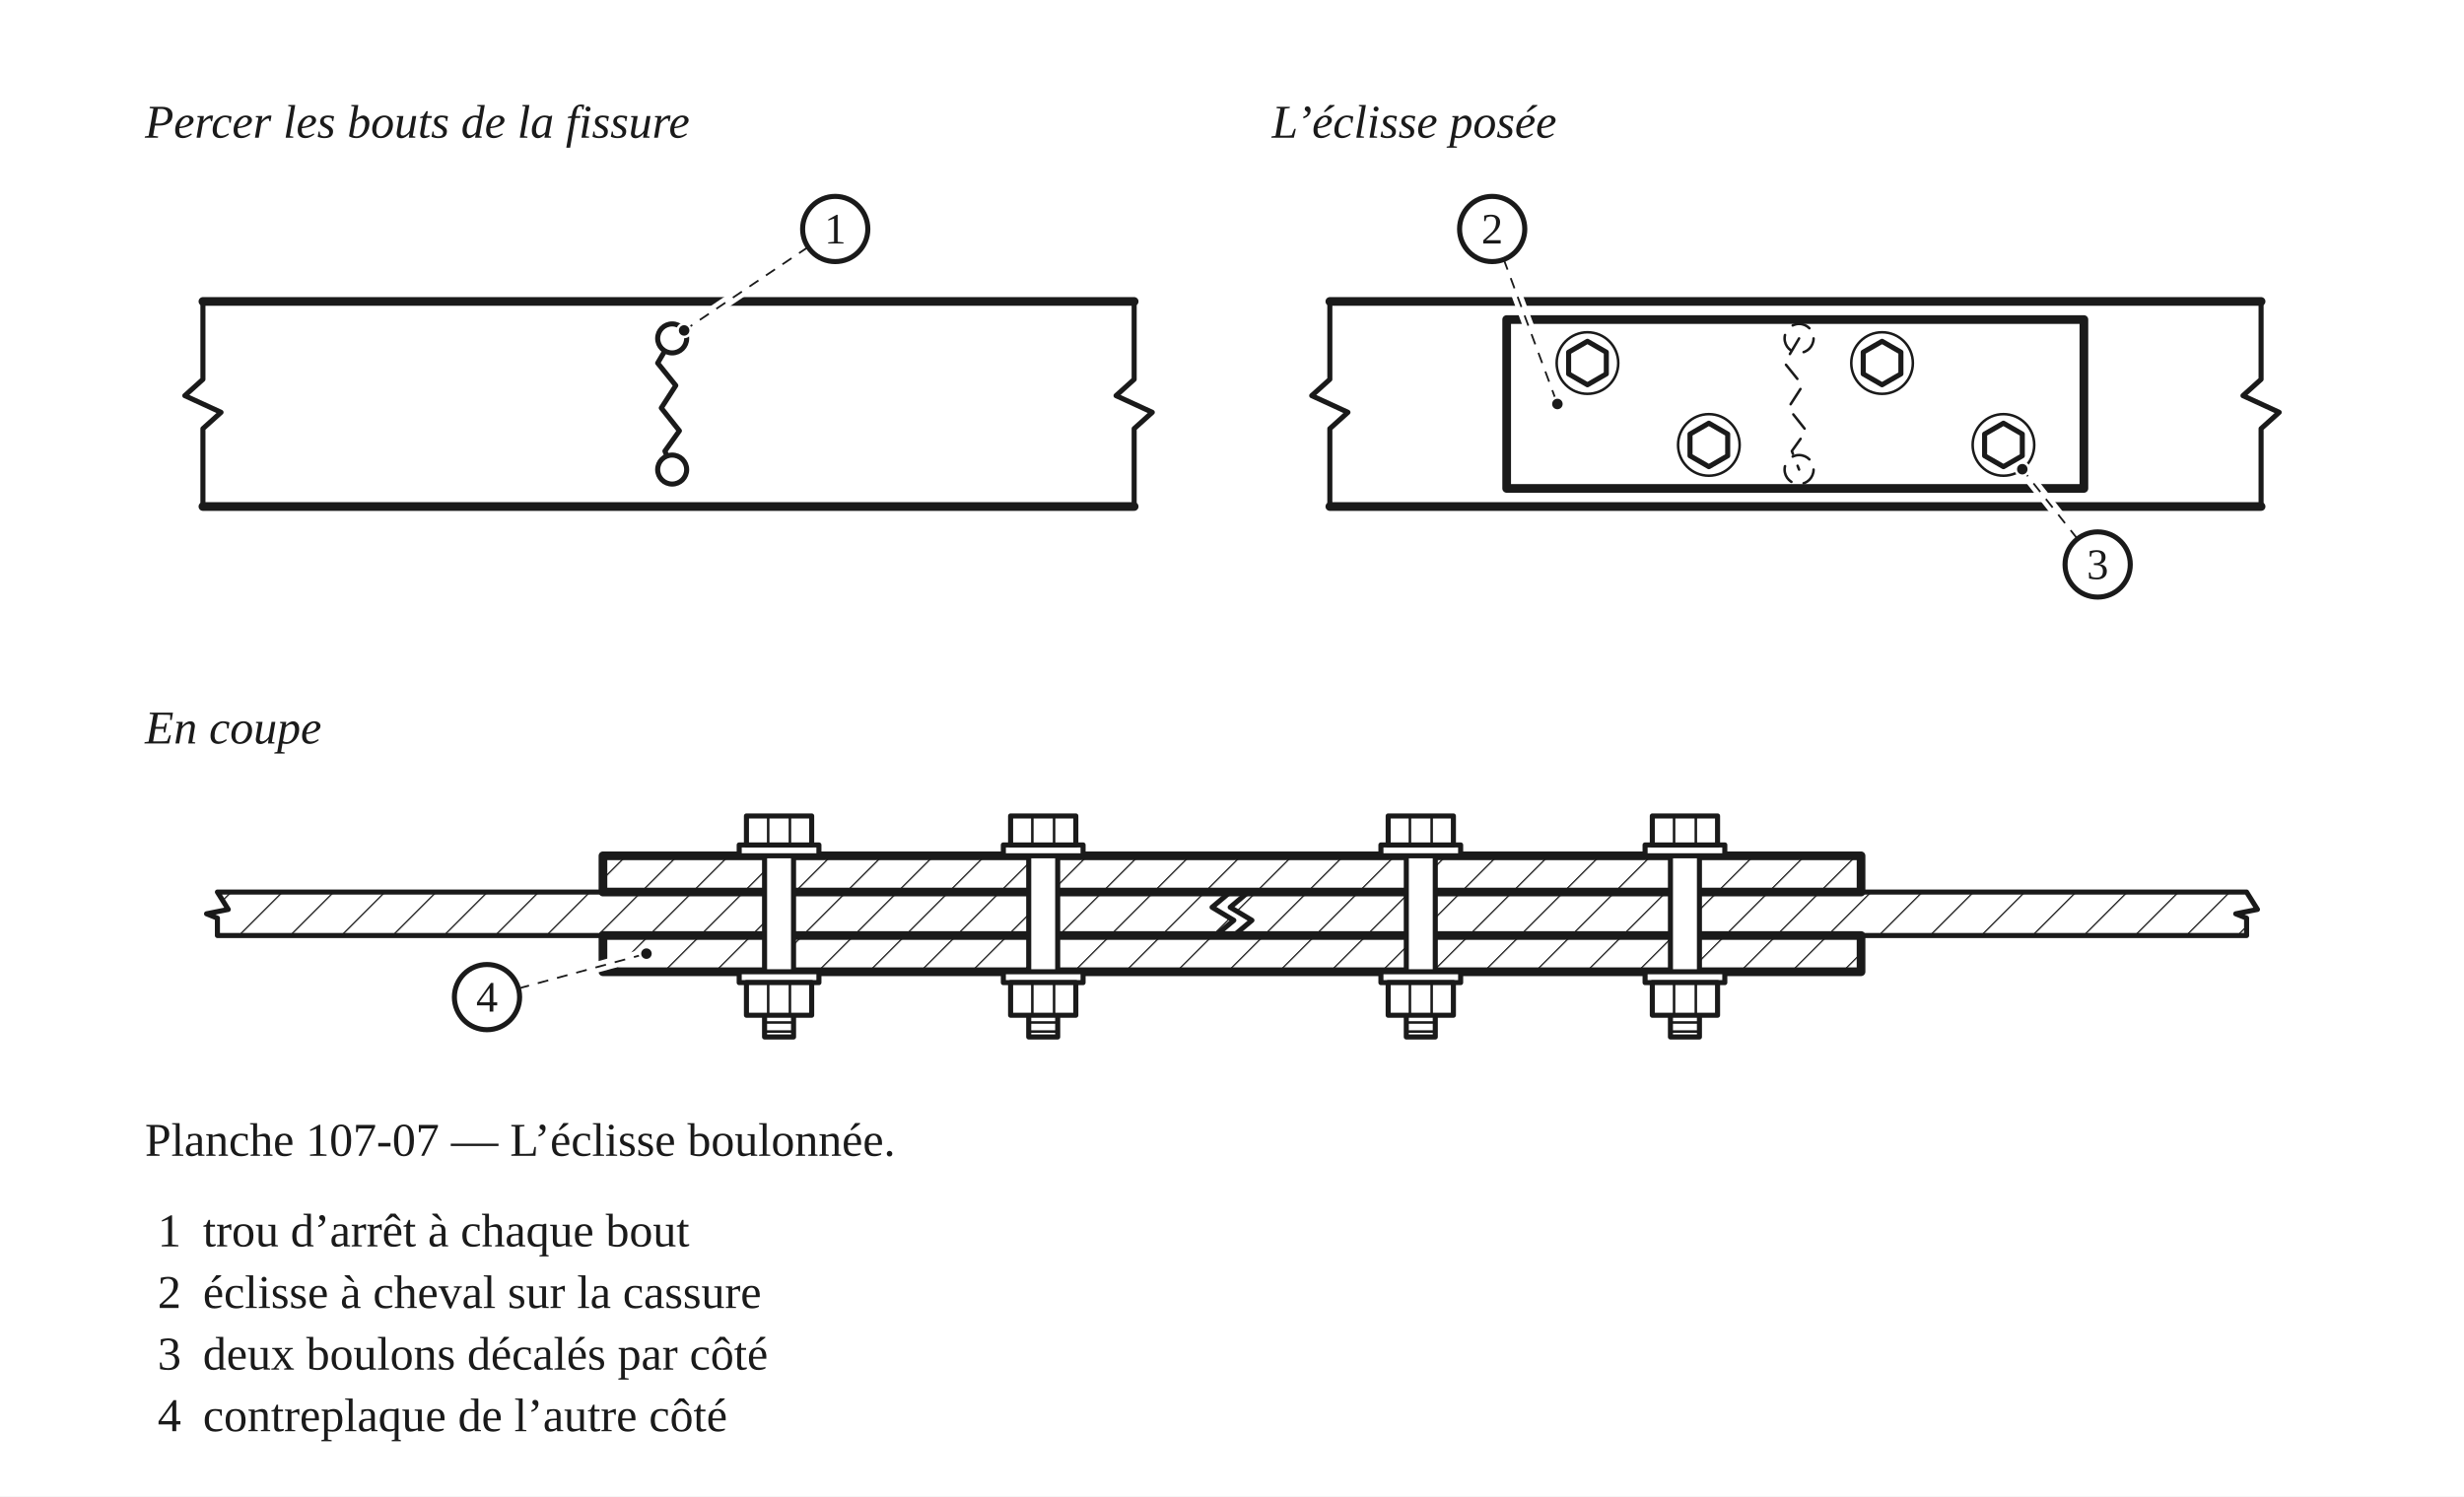
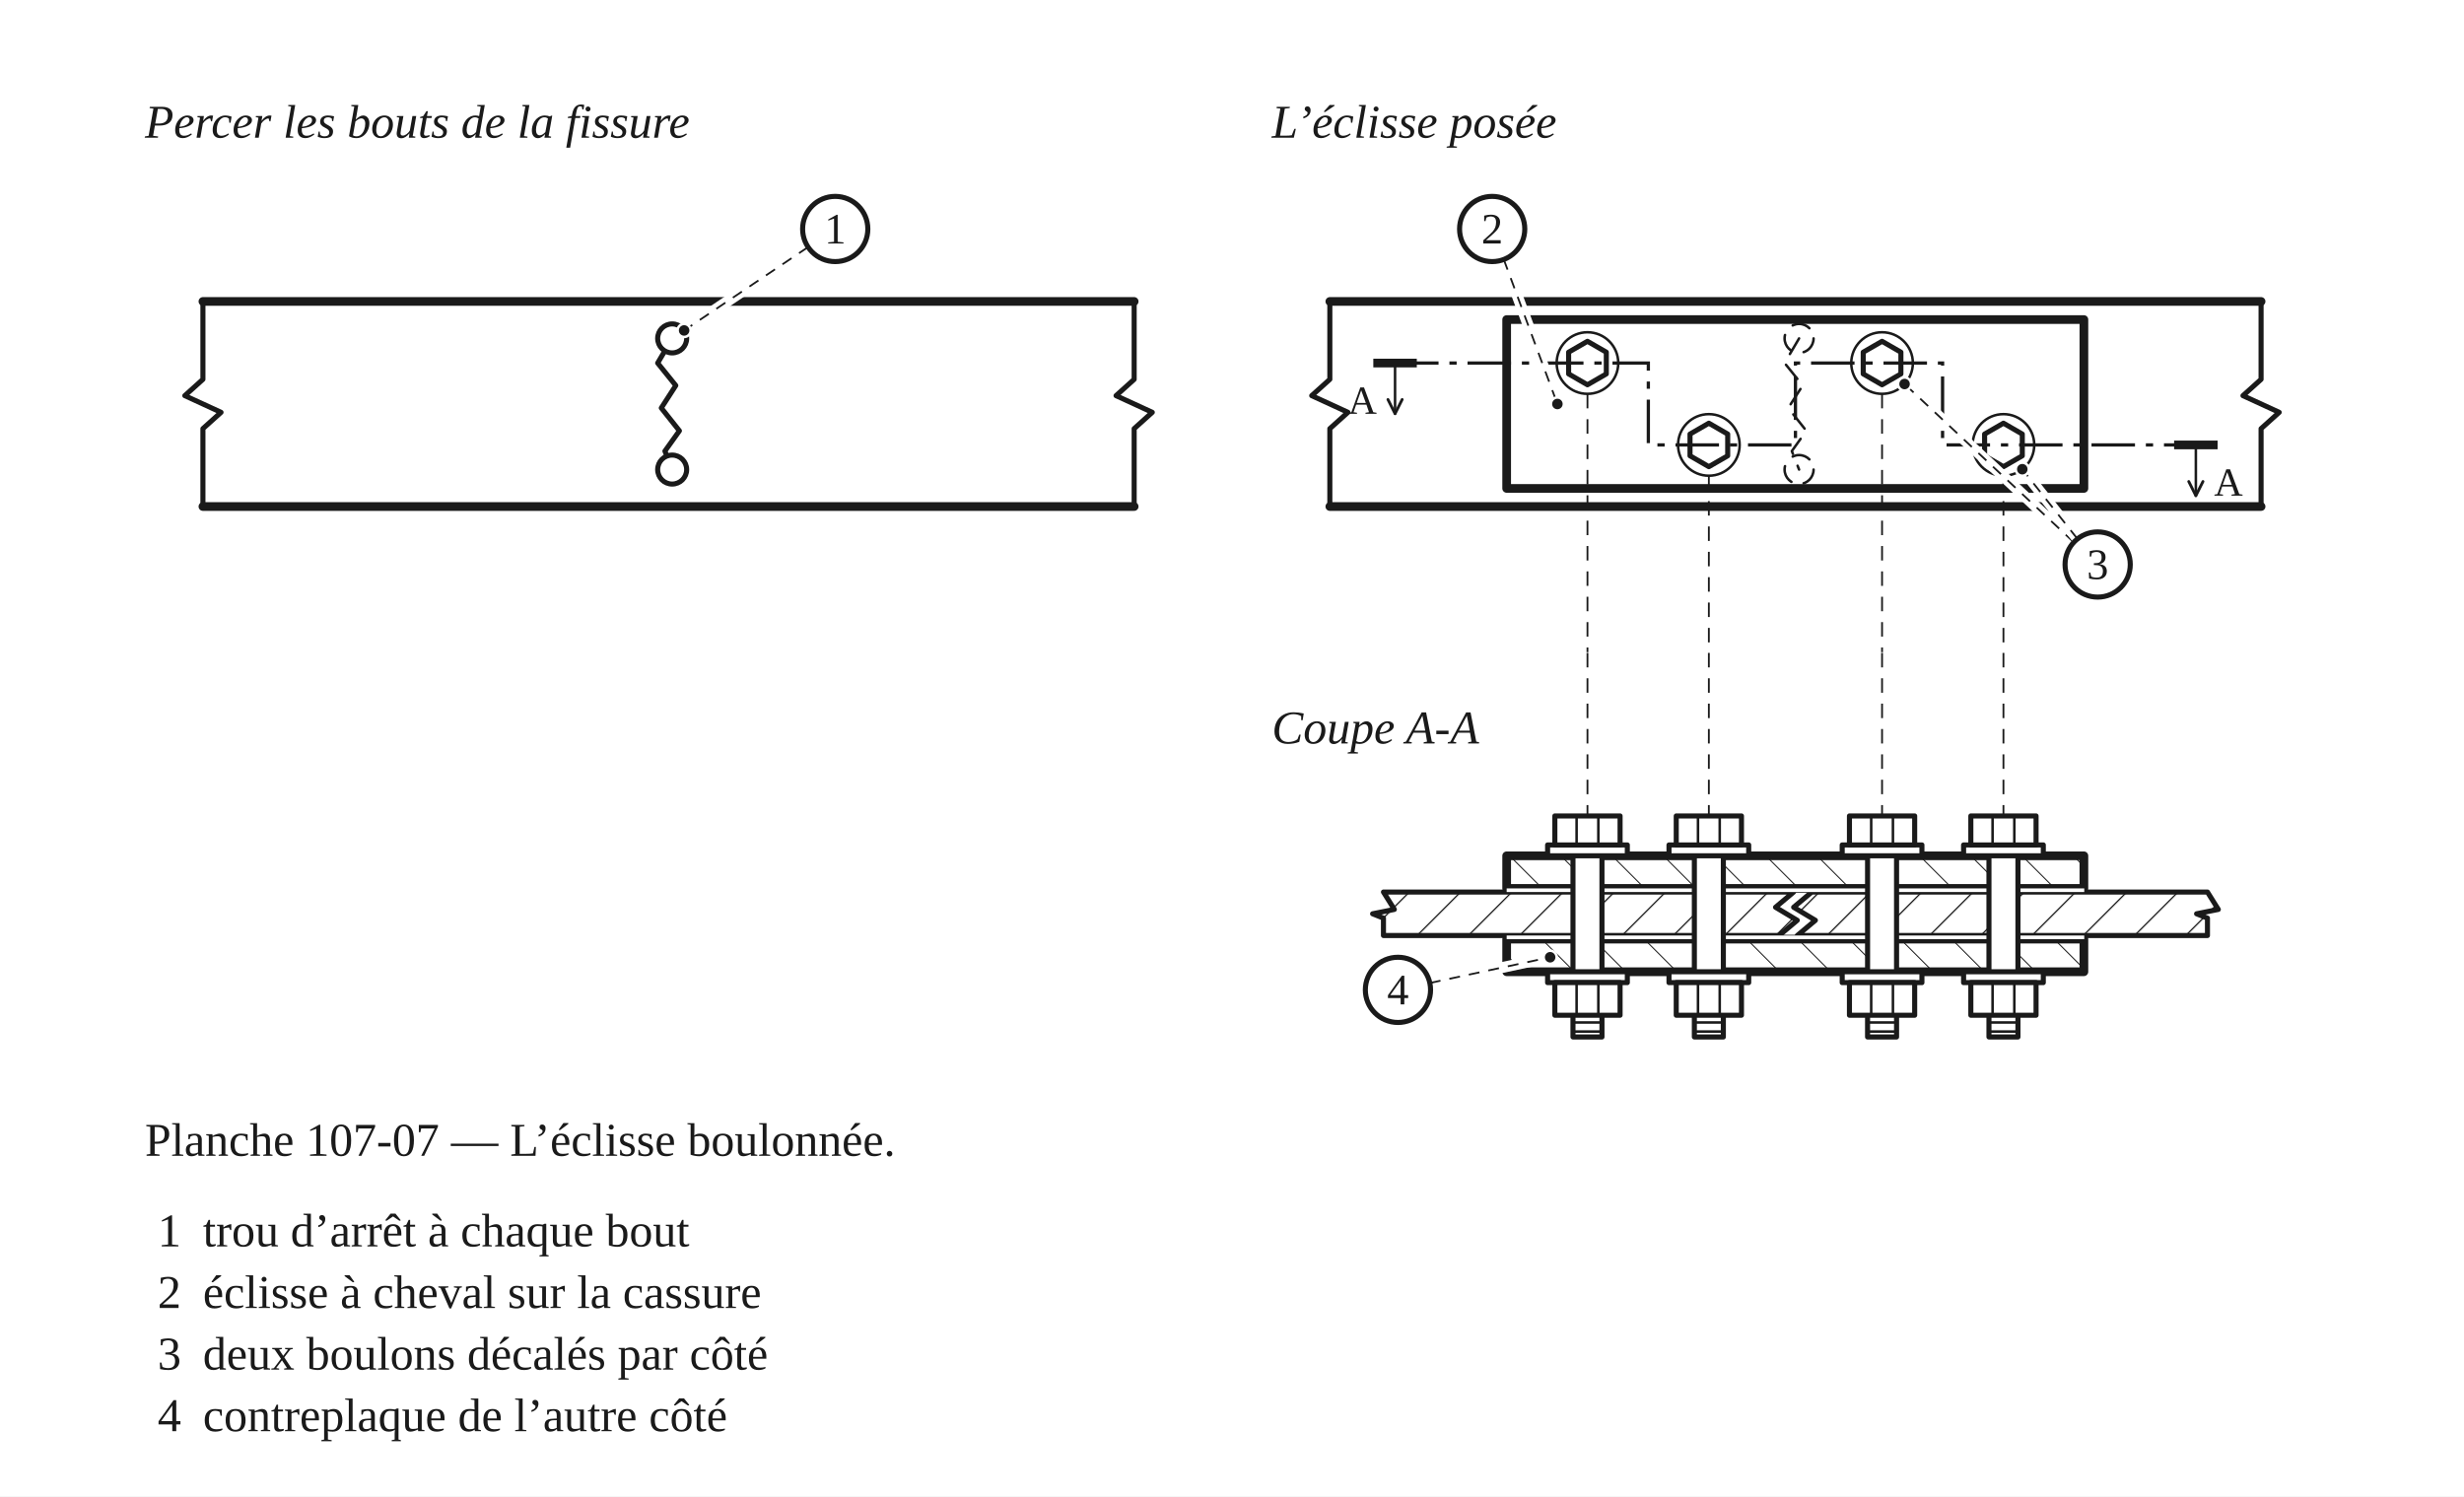
<svg xmlns="http://www.w3.org/2000/svg" width="680" height="413" viewBox="0 0 680 413" role="img">
  <defs>
    <pattern id="h-metal" width="10" height="10" patternUnits="userSpaceOnUse" patternTransform="rotate(45)">
      <line x1="0" y1="0" x2="0" y2="10" stroke="#1A1A1A" stroke-width="0.7" />
    </pattern>
+     <marker id="fl" viewBox="0 0 10 10" refX="9" refY="5" markerWidth="7" markerHeight="7" orient="auto-start-reverse">
+       <path d="M1 1 L9 5 L1 9" fill="none" stroke="#1A1A1A" stroke-width="1.6" stroke-linecap="round" stroke-linejoin="round" />
+     </marker>
  </defs>
  <rect x="0" y="0" width="680" height="413" fill="#FFFFFF" />
  <text x="40" y="38" font-family="Georgia, 'Times New Roman', serif" font-size="13" font-style="italic" fill="#1A1A1A">Percer les bouts de la fissure</text>
  <g transform="translate(40 46)" data-vue="avant">
    <path d="M16 37.2 L273 37.2" fill="none" stroke="#1A1A1A" stroke-width="2.4" stroke-linejoin="round" stroke-linecap="round" />
    <path d="M16 93.8 L273 93.8" fill="none" stroke="#1A1A1A" stroke-width="2.4" stroke-linejoin="round" stroke-linecap="round" />
    <path d="M16 37.2 L16 58.7 L11 63.2 L21 67.8 L16 72.3 L16 93.8" fill="none" stroke="#1A1A1A" stroke-width="1.4" stroke-linejoin="round" stroke-linecap="round" />
    <path d="M273 37.2 L273 58.7 L268 63.2 L278 67.8 L273 72.3 L273 93.8" fill="none" stroke="#1A1A1A" stroke-width="1.4" stroke-linejoin="round" stroke-linecap="round" />
    <path d="M145.5 47.4 L141.5 54.2 L146.5 60.4 L142.5 66.6 L147.5 72.9 L143.5 78.5 L145.5 83.6" fill="none" stroke="#1A1A1A" stroke-width="1.4" stroke-linejoin="round" stroke-linecap="round" />
    <circle cx="145.5" cy="47.4" r="4" fill="#fff" stroke="#1A1A1A" stroke-width="1.4" stroke-linejoin="round" stroke-linecap="round" />
    <circle cx="145.5" cy="83.6" r="4" fill="#fff" stroke="#1A1A1A" stroke-width="1.4" stroke-linejoin="round" stroke-linecap="round" />
  </g>
  <text x="351" y="38" font-family="Georgia, 'Times New Roman', serif" font-size="13" font-style="italic" fill="#1A1A1A">L’éclisse posée</text>
  <g transform="translate(351 46)" data-vue="pose">
    <path d="M16 37.2 L273 37.2" fill="none" stroke="#1A1A1A" stroke-width="2.4" stroke-linejoin="round" stroke-linecap="round" />
    <path d="M16 93.8 L273 93.8" fill="none" stroke="#1A1A1A" stroke-width="2.4" stroke-linejoin="round" stroke-linecap="round" />
    <path d="M16 37.2 L16 58.7 L11 63.2 L21 67.8 L16 72.3 L16 93.8" fill="none" stroke="#1A1A1A" stroke-width="1.4" stroke-linejoin="round" stroke-linecap="round" />
    <path d="M273 37.2 L273 58.7 L268 63.2 L278 67.8 L273 72.3 L273 93.8" fill="none" stroke="#1A1A1A" stroke-width="1.4" stroke-linejoin="round" stroke-linecap="round" />
    <rect x="64.8" y="42.2" width="159.3" height="46.6" fill="#fff" stroke="#1A1A1A" stroke-width="2.4" stroke-linejoin="round" stroke-linecap="round" />
    <path d="M145.5 47.4 L141.5 54.2 L146.5 60.4 L142.5 66.6 L147.5 72.9 L143.5 78.5 L145.5 83.6" fill="none" stroke="#1A1A1A" stroke-width="0.7" stroke-linejoin="round" stroke-linecap="round" stroke-dasharray="5 3.5" />
    <circle cx="145.5" cy="47.4" r="4" fill="none" stroke="#1A1A1A" stroke-width="0.7" stroke-linejoin="round" stroke-linecap="round" stroke-dasharray="5 3.5" />
    <circle cx="145.5" cy="83.6" r="4" fill="none" stroke="#1A1A1A" stroke-width="0.7" stroke-linejoin="round" stroke-linecap="round" stroke-dasharray="5 3.5" />
    <circle cx="87.1" cy="54.2" r="8.5" fill="#fff" stroke="#1A1A1A" stroke-width="0.7" stroke-linejoin="round" stroke-linecap="round" />
    <circle cx="120.6" cy="76.8" r="8.5" fill="#fff" stroke="#1A1A1A" stroke-width="0.7" stroke-linejoin="round" stroke-linecap="round" />
    <circle cx="168.4" cy="54.2" r="8.5" fill="#fff" stroke="#1A1A1A" stroke-width="0.7" stroke-linejoin="round" stroke-linecap="round" />
    <circle cx="201.9" cy="76.8" r="8.5" fill="#fff" stroke="#1A1A1A" stroke-width="0.7" stroke-linejoin="round" stroke-linecap="round" />
    <path d="M92.3 57.2 L87.1 60.2 L81.9 57.2 L81.9 51.2 L87.1 48.2 L92.3 51.2 Z" fill="none" stroke="#1A1A1A" stroke-width="1.4" stroke-linejoin="round" stroke-linecap="round" />
    <path d="M125.8 79.8 L120.6 82.8 L115.4 79.8 L115.4 73.8 L120.6 70.8 L125.8 73.8 Z" fill="none" stroke="#1A1A1A" stroke-width="1.4" stroke-linejoin="round" stroke-linecap="round" />
    <path d="M173.6 57.2 L168.4 60.2 L163.2 57.2 L163.2 51.2 L168.4 48.2 L173.6 51.2 Z" fill="none" stroke="#1A1A1A" stroke-width="1.4" stroke-linejoin="round" stroke-linecap="round" />
    <path d="M207.1 79.8 L201.9 82.8 L196.7 79.8 L196.7 73.8 L201.9 70.8 L207.1 73.8 Z" fill="none" stroke="#1A1A1A" stroke-width="1.4" stroke-linejoin="round" stroke-linecap="round" />
+     <line x1="87.1" y1="62.7" x2="87.1" y2="134" fill="none" stroke="#1A1A1A" stroke-width="0.5" stroke-dasharray="4 3" />
+     <line x1="120.6" y1="85.3" x2="120.6" y2="134" fill="none" stroke="#1A1A1A" stroke-width="0.5" stroke-dasharray="4 3" />
+     <line x1="168.4" y1="62.7" x2="168.4" y2="134" fill="none" stroke="#1A1A1A" stroke-width="0.5" stroke-dasharray="4 3" />
+     <line x1="201.9" y1="85.3" x2="201.9" y2="134" fill="none" stroke="#1A1A1A" stroke-width="0.5" stroke-dasharray="4 3" />
+     <path d="M34 54.2 L103.9 54.2 L103.9 76.8 L144.5 76.8 L144.5 54.2 L185.1 54.2 L185.1 76.8 L255 76.8" fill="none" stroke="#1A1A1A" stroke-width="0.9" stroke-dasharray="12 3 2 3" />
+     <line x1="28" y1="54.2" x2="40" y2="54.2" fill="none" stroke="#1A1A1A" stroke-width="2.4" />
+     <path d="M34 54.184 L34 68.184" fill="none" stroke="#1A1A1A" stroke-width="0.7" stroke-linejoin="round" stroke-linecap="round" marker-end="url(#fl)" />
+     <line x1="249" y1="76.8" x2="261" y2="76.8" fill="none" stroke="#1A1A1A" stroke-width="2.4" />
+     <path d="M255 76.816 L255 90.816" fill="none" stroke="#1A1A1A" stroke-width="0.7" stroke-linejoin="round" stroke-linecap="round" marker-end="url(#fl)" />
+     <text x="25" y="68.2" text-anchor="middle" font-family="Georgia, 'Times New Roman', serif" font-size="11" fill="#1A1A1A">A</text>
+     <text x="264" y="90.8" text-anchor="middle" font-family="Georgia, 'Times New Roman', serif" font-size="11" fill="#1A1A1A">A</text>
+     <line x1="221.289" y1="103.643" x2="174.609" y2="59.99" fill="none" stroke="#FFFFFF" stroke-width="3" stroke-linecap="round" />
+     <line x1="221.289" y1="103.643" x2="174.609" y2="59.99" fill="none" stroke="#1A1A1A" stroke-width="0.5" stroke-dasharray="3 2.5" />
+     <circle cx="174.609" cy="59.99" r="1.8" fill="#1A1A1A" stroke="#FFFFFF" stroke-width="0.7" />
  </g>
-   <text x="40" y="205.2" font-family="Georgia, 'Times New Roman', serif" font-size="13" font-style="italic" fill="#1A1A1A">En coupe</text>
-   <g transform="translate(40 213.2)" data-vue="coupe">
-     <path d="M20 45 L20 40.2 L17 39 L23 37.8 L20 33 L299.5 33 L294.5 37.2 L300.5 40.8 L295.5 45 Z" fill="url(#h-metal)" stroke="#1A1A1A" stroke-width="1.4" stroke-linejoin="round" />
-     <path d="M580 45 L580 40.2 L577 39 L583 37.8 L580 33 L304.5 33 L299.5 37.2 L305.5 40.8 L300.5 45 Z" fill="url(#h-metal)" stroke="#1A1A1A" stroke-width="1.4" stroke-linejoin="round" />
-     <rect x="126.4" y="23" width="347.2" height="10" fill="url(#h-metal)" stroke="#1A1A1A" stroke-width="2.4" stroke-linejoin="round" />
-     <rect x="126.4" y="45" width="347.2" height="10" fill="url(#h-metal)" stroke="#1A1A1A" stroke-width="2.4" stroke-linejoin="round" />
-     <rect x="171" y="20" width="8" height="53" fill="#fff" stroke="#1A1A1A" stroke-width="1.4" stroke-linejoin="round" stroke-linecap="round" />
-     <rect x="164" y="20" width="22" height="3" fill="#fff" stroke="#1A1A1A" stroke-width="1.4" stroke-linejoin="round" stroke-linecap="round" />
-     <rect x="166" y="12" width="18" height="8" fill="#fff" stroke="#1A1A1A" stroke-width="1.4" stroke-linejoin="round" stroke-linecap="round" />
-     <line x1="172" y1="12" x2="172" y2="20" fill="none" stroke="#1A1A1A" stroke-width="0.7" stroke-linejoin="round" stroke-linecap="round" />
-     <line x1="178" y1="12" x2="178" y2="20" fill="none" stroke="#1A1A1A" stroke-width="0.7" stroke-linejoin="round" stroke-linecap="round" />
-     <rect x="164" y="55" width="22" height="3" fill="#fff" stroke="#1A1A1A" stroke-width="1.4" stroke-linejoin="round" stroke-linecap="round" />
-     <rect x="166" y="58" width="18" height="9" fill="#fff" stroke="#1A1A1A" stroke-width="1.4" stroke-linejoin="round" stroke-linecap="round" />
-     <line x1="172" y1="58" x2="172" y2="67" fill="none" stroke="#1A1A1A" stroke-width="0.7" stroke-linejoin="round" stroke-linecap="round" />
-     <line x1="178" y1="58" x2="178" y2="67" fill="none" stroke="#1A1A1A" stroke-width="0.7" stroke-linejoin="round" stroke-linecap="round" />
-     <line x1="171" y1="69" x2="179" y2="69" fill="none" stroke="#1A1A1A" stroke-width="0.7" stroke-linejoin="round" stroke-linecap="round" />
-     <line x1="171" y1="71.5" x2="179" y2="71.5" fill="none" stroke="#1A1A1A" stroke-width="0.7" stroke-linejoin="round" stroke-linecap="round" />
-     <rect x="243.9" y="20" width="8" height="53" fill="#fff" stroke="#1A1A1A" stroke-width="1.4" stroke-linejoin="round" stroke-linecap="round" />
-     <rect x="236.9" y="20" width="22" height="3" fill="#fff" stroke="#1A1A1A" stroke-width="1.4" stroke-linejoin="round" stroke-linecap="round" />
-     <rect x="238.9" y="12" width="18" height="8" fill="#fff" stroke="#1A1A1A" stroke-width="1.4" stroke-linejoin="round" stroke-linecap="round" />
-     <line x1="244.9" y1="12" x2="244.9" y2="20" fill="none" stroke="#1A1A1A" stroke-width="0.7" stroke-linejoin="round" stroke-linecap="round" />
-     <line x1="250.9" y1="12" x2="250.9" y2="20" fill="none" stroke="#1A1A1A" stroke-width="0.7" stroke-linejoin="round" stroke-linecap="round" />
-     <rect x="236.9" y="55" width="22" height="3" fill="#fff" stroke="#1A1A1A" stroke-width="1.4" stroke-linejoin="round" stroke-linecap="round" />
-     <rect x="238.9" y="58" width="18" height="9" fill="#fff" stroke="#1A1A1A" stroke-width="1.4" stroke-linejoin="round" stroke-linecap="round" />
-     <line x1="244.9" y1="58" x2="244.9" y2="67" fill="none" stroke="#1A1A1A" stroke-width="0.7" stroke-linejoin="round" stroke-linecap="round" />
-     <line x1="250.9" y1="58" x2="250.9" y2="67" fill="none" stroke="#1A1A1A" stroke-width="0.7" stroke-linejoin="round" stroke-linecap="round" />
-     <line x1="243.9" y1="69" x2="251.9" y2="69" fill="none" stroke="#1A1A1A" stroke-width="0.7" stroke-linejoin="round" stroke-linecap="round" />
-     <line x1="243.9" y1="71.5" x2="251.9" y2="71.5" fill="none" stroke="#1A1A1A" stroke-width="0.7" stroke-linejoin="round" stroke-linecap="round" />
-     <rect x="348.1" y="20" width="8" height="53" fill="#fff" stroke="#1A1A1A" stroke-width="1.4" stroke-linejoin="round" stroke-linecap="round" />
-     <rect x="341.1" y="20" width="22" height="3" fill="#fff" stroke="#1A1A1A" stroke-width="1.4" stroke-linejoin="round" stroke-linecap="round" />
-     <rect x="343.1" y="12" width="18" height="8" fill="#fff" stroke="#1A1A1A" stroke-width="1.4" stroke-linejoin="round" stroke-linecap="round" />
-     <line x1="349.1" y1="12" x2="349.1" y2="20" fill="none" stroke="#1A1A1A" stroke-width="0.7" stroke-linejoin="round" stroke-linecap="round" />
-     <line x1="355.1" y1="12" x2="355.1" y2="20" fill="none" stroke="#1A1A1A" stroke-width="0.7" stroke-linejoin="round" stroke-linecap="round" />
-     <rect x="341.1" y="55" width="22" height="3" fill="#fff" stroke="#1A1A1A" stroke-width="1.4" stroke-linejoin="round" stroke-linecap="round" />
-     <rect x="343.1" y="58" width="18" height="9" fill="#fff" stroke="#1A1A1A" stroke-width="1.4" stroke-linejoin="round" stroke-linecap="round" />
-     <line x1="349.1" y1="58" x2="349.1" y2="67" fill="none" stroke="#1A1A1A" stroke-width="0.7" stroke-linejoin="round" stroke-linecap="round" />
-     <line x1="355.1" y1="58" x2="355.1" y2="67" fill="none" stroke="#1A1A1A" stroke-width="0.7" stroke-linejoin="round" stroke-linecap="round" />
-     <line x1="348.1" y1="69" x2="356.1" y2="69" fill="none" stroke="#1A1A1A" stroke-width="0.7" stroke-linejoin="round" stroke-linecap="round" />
-     <line x1="348.1" y1="71.5" x2="356.1" y2="71.5" fill="none" stroke="#1A1A1A" stroke-width="0.7" stroke-linejoin="round" stroke-linecap="round" />
-     <rect x="421" y="20" width="8" height="53" fill="#fff" stroke="#1A1A1A" stroke-width="1.4" stroke-linejoin="round" stroke-linecap="round" />
-     <rect x="414" y="20" width="22" height="3" fill="#fff" stroke="#1A1A1A" stroke-width="1.4" stroke-linejoin="round" stroke-linecap="round" />
-     <rect x="416" y="12" width="18" height="8" fill="#fff" stroke="#1A1A1A" stroke-width="1.4" stroke-linejoin="round" stroke-linecap="round" />
-     <line x1="422" y1="12" x2="422" y2="20" fill="none" stroke="#1A1A1A" stroke-width="0.7" stroke-linejoin="round" stroke-linecap="round" />
-     <line x1="428" y1="12" x2="428" y2="20" fill="none" stroke="#1A1A1A" stroke-width="0.7" stroke-linejoin="round" stroke-linecap="round" />
-     <rect x="414" y="55" width="22" height="3" fill="#fff" stroke="#1A1A1A" stroke-width="1.4" stroke-linejoin="round" stroke-linecap="round" />
-     <rect x="416" y="58" width="18" height="9" fill="#fff" stroke="#1A1A1A" stroke-width="1.4" stroke-linejoin="round" stroke-linecap="round" />
-     <line x1="422" y1="58" x2="422" y2="67" fill="none" stroke="#1A1A1A" stroke-width="0.7" stroke-linejoin="round" stroke-linecap="round" />
-     <line x1="428" y1="58" x2="428" y2="67" fill="none" stroke="#1A1A1A" stroke-width="0.7" stroke-linejoin="round" stroke-linecap="round" />
-     <line x1="421" y1="69" x2="429" y2="69" fill="none" stroke="#1A1A1A" stroke-width="0.7" stroke-linejoin="round" stroke-linecap="round" />
-     <line x1="421" y1="71.5" x2="429" y2="71.5" fill="none" stroke="#1A1A1A" stroke-width="0.7" stroke-linejoin="round" stroke-linecap="round" />
+   <g transform="translate(40 191.2)" data-vue="vide">
+ 
+ </g>
+   <text x="351" y="205.2" font-family="Georgia, 'Times New Roman', serif" font-size="13" font-style="italic" fill="#1A1A1A">Coupe A-A</text>
+   <g transform="translate(351 213.2)" data-vue="coupe">
+     <defs>
+       <pattern id="h-metal135" width="10" height="10" patternUnits="userSpaceOnUse" patternTransform="rotate(-45)">
+         <line x1="0" y1="0" x2="0" y2="10" stroke="#1A1A1A" stroke-width="0.5" />
+       </pattern>
+     </defs>
+     <path d="M30.8 45 L30.8 40.2 L27.8 39 L33.8 37.8 L30.8 33 L144 33 L139 37.2 L145 40.8 L140 45 Z" fill="url(#h-metal)" stroke="#1A1A1A" stroke-width="1.4" stroke-linejoin="round" />
+     <path d="M145 45 L150 40.8 L144 37.2 L149 33 L258.2 33 L261.2 37.8 L255.2 39 L258.2 40.2 L258.2 45 Z" fill="url(#h-metal)" stroke="#1A1A1A" stroke-width="1.4" stroke-linejoin="round" />
+     <rect x="64.8" y="23" width="159.3" height="9" fill="url(#h-metal135)" stroke="#1A1A1A" stroke-width="2.4" stroke-linejoin="round" />
+     <rect x="64.8" y="46" width="159.3" height="9" fill="url(#h-metal135)" stroke="#1A1A1A" stroke-width="2.4" stroke-linejoin="round" />
+     <line x1="64.8" y1="32.5" x2="224.2" y2="32.5" fill="none" stroke="#FFFFFF" stroke-width="1" />
+     <line x1="64.8" y1="45.5" x2="224.2" y2="45.5" fill="none" stroke="#FFFFFF" stroke-width="1" />
+     <line x1="87.1" y1="-33" x2="87.1" y2="12" fill="none" stroke="#1A1A1A" stroke-width="0.5" stroke-dasharray="4 3" />
+     <line x1="120.6" y1="-33" x2="120.6" y2="12" fill="none" stroke="#1A1A1A" stroke-width="0.5" stroke-dasharray="4 3" />
+     <line x1="168.4" y1="-33" x2="168.4" y2="12" fill="none" stroke="#1A1A1A" stroke-width="0.5" stroke-dasharray="4 3" />
+     <line x1="201.9" y1="-33" x2="201.9" y2="12" fill="none" stroke="#1A1A1A" stroke-width="0.5" stroke-dasharray="4 3" />
+     <rect x="83.1" y="20" width="8" height="53" fill="#fff" stroke="#1A1A1A" stroke-width="1.4" stroke-linejoin="round" stroke-linecap="round" />
+     <rect x="76.1" y="20" width="22" height="3" fill="#fff" stroke="#1A1A1A" stroke-width="1.4" stroke-linejoin="round" stroke-linecap="round" />
+     <rect x="78.1" y="12" width="18" height="8" fill="#fff" stroke="#1A1A1A" stroke-width="1.4" stroke-linejoin="round" stroke-linecap="round" />
+     <line x1="84.1" y1="12" x2="84.1" y2="20" fill="none" stroke="#1A1A1A" stroke-width="0.7" stroke-linejoin="round" stroke-linecap="round" />
+     <line x1="90.1" y1="12" x2="90.1" y2="20" fill="none" stroke="#1A1A1A" stroke-width="0.7" stroke-linejoin="round" stroke-linecap="round" />
+     <rect x="76.1" y="55" width="22" height="3" fill="#fff" stroke="#1A1A1A" stroke-width="1.4" stroke-linejoin="round" stroke-linecap="round" />
+     <rect x="78.1" y="58" width="18" height="9" fill="#fff" stroke="#1A1A1A" stroke-width="1.4" stroke-linejoin="round" stroke-linecap="round" />
+     <line x1="84.1" y1="58" x2="84.1" y2="67" fill="none" stroke="#1A1A1A" stroke-width="0.7" stroke-linejoin="round" stroke-linecap="round" />
+     <line x1="90.1" y1="58" x2="90.1" y2="67" fill="none" stroke="#1A1A1A" stroke-width="0.7" stroke-linejoin="round" stroke-linecap="round" />
+     <line x1="83.1" y1="69" x2="91.1" y2="69" fill="none" stroke="#1A1A1A" stroke-width="0.7" stroke-linejoin="round" stroke-linecap="round" />
+     <line x1="83.1" y1="71.5" x2="91.1" y2="71.5" fill="none" stroke="#1A1A1A" stroke-width="0.7" stroke-linejoin="round" stroke-linecap="round" />
+     <rect x="116.6" y="20" width="8" height="53" fill="#fff" stroke="#1A1A1A" stroke-width="1.4" stroke-linejoin="round" stroke-linecap="round" />
+     <rect x="109.6" y="20" width="22" height="3" fill="#fff" stroke="#1A1A1A" stroke-width="1.4" stroke-linejoin="round" stroke-linecap="round" />
+     <rect x="111.6" y="12" width="18" height="8" fill="#fff" stroke="#1A1A1A" stroke-width="1.4" stroke-linejoin="round" stroke-linecap="round" />
+     <line x1="117.6" y1="12" x2="117.6" y2="20" fill="none" stroke="#1A1A1A" stroke-width="0.7" stroke-linejoin="round" stroke-linecap="round" />
+     <line x1="123.6" y1="12" x2="123.6" y2="20" fill="none" stroke="#1A1A1A" stroke-width="0.7" stroke-linejoin="round" stroke-linecap="round" />
+     <rect x="109.6" y="55" width="22" height="3" fill="#fff" stroke="#1A1A1A" stroke-width="1.4" stroke-linejoin="round" stroke-linecap="round" />
+     <rect x="111.6" y="58" width="18" height="9" fill="#fff" stroke="#1A1A1A" stroke-width="1.4" stroke-linejoin="round" stroke-linecap="round" />
+     <line x1="117.6" y1="58" x2="117.6" y2="67" fill="none" stroke="#1A1A1A" stroke-width="0.7" stroke-linejoin="round" stroke-linecap="round" />
+     <line x1="123.6" y1="58" x2="123.6" y2="67" fill="none" stroke="#1A1A1A" stroke-width="0.7" stroke-linejoin="round" stroke-linecap="round" />
+     <line x1="116.6" y1="69" x2="124.6" y2="69" fill="none" stroke="#1A1A1A" stroke-width="0.7" stroke-linejoin="round" stroke-linecap="round" />
+     <line x1="116.6" y1="71.5" x2="124.6" y2="71.5" fill="none" stroke="#1A1A1A" stroke-width="0.7" stroke-linejoin="round" stroke-linecap="round" />
+     <rect x="164.4" y="20" width="8" height="53" fill="#fff" stroke="#1A1A1A" stroke-width="1.4" stroke-linejoin="round" stroke-linecap="round" />
+     <rect x="157.4" y="20" width="22" height="3" fill="#fff" stroke="#1A1A1A" stroke-width="1.4" stroke-linejoin="round" stroke-linecap="round" />
+     <rect x="159.4" y="12" width="18" height="8" fill="#fff" stroke="#1A1A1A" stroke-width="1.4" stroke-linejoin="round" stroke-linecap="round" />
+     <line x1="165.4" y1="12" x2="165.4" y2="20" fill="none" stroke="#1A1A1A" stroke-width="0.7" stroke-linejoin="round" stroke-linecap="round" />
+     <line x1="171.4" y1="12" x2="171.4" y2="20" fill="none" stroke="#1A1A1A" stroke-width="0.7" stroke-linejoin="round" stroke-linecap="round" />
+     <rect x="157.4" y="55" width="22" height="3" fill="#fff" stroke="#1A1A1A" stroke-width="1.4" stroke-linejoin="round" stroke-linecap="round" />
+     <rect x="159.4" y="58" width="18" height="9" fill="#fff" stroke="#1A1A1A" stroke-width="1.4" stroke-linejoin="round" stroke-linecap="round" />
+     <line x1="165.4" y1="58" x2="165.4" y2="67" fill="none" stroke="#1A1A1A" stroke-width="0.7" stroke-linejoin="round" stroke-linecap="round" />
+     <line x1="171.4" y1="58" x2="171.4" y2="67" fill="none" stroke="#1A1A1A" stroke-width="0.7" stroke-linejoin="round" stroke-linecap="round" />
+     <line x1="164.4" y1="69" x2="172.4" y2="69" fill="none" stroke="#1A1A1A" stroke-width="0.7" stroke-linejoin="round" stroke-linecap="round" />
+     <line x1="164.4" y1="71.5" x2="172.4" y2="71.5" fill="none" stroke="#1A1A1A" stroke-width="0.7" stroke-linejoin="round" stroke-linecap="round" />
+     <rect x="197.9" y="20" width="8" height="53" fill="#fff" stroke="#1A1A1A" stroke-width="1.4" stroke-linejoin="round" stroke-linecap="round" />
+     <rect x="190.9" y="20" width="22" height="3" fill="#fff" stroke="#1A1A1A" stroke-width="1.4" stroke-linejoin="round" stroke-linecap="round" />
+     <rect x="192.9" y="12" width="18" height="8" fill="#fff" stroke="#1A1A1A" stroke-width="1.4" stroke-linejoin="round" stroke-linecap="round" />
+     <line x1="198.9" y1="12" x2="198.9" y2="20" fill="none" stroke="#1A1A1A" stroke-width="0.7" stroke-linejoin="round" stroke-linecap="round" />
+     <line x1="204.9" y1="12" x2="204.9" y2="20" fill="none" stroke="#1A1A1A" stroke-width="0.7" stroke-linejoin="round" stroke-linecap="round" />
+     <rect x="190.9" y="55" width="22" height="3" fill="#fff" stroke="#1A1A1A" stroke-width="1.4" stroke-linejoin="round" stroke-linecap="round" />
+     <rect x="192.9" y="58" width="18" height="9" fill="#fff" stroke="#1A1A1A" stroke-width="1.4" stroke-linejoin="round" stroke-linecap="round" />
+     <line x1="198.9" y1="58" x2="198.9" y2="67" fill="none" stroke="#1A1A1A" stroke-width="0.7" stroke-linejoin="round" stroke-linecap="round" />
+     <line x1="204.9" y1="58" x2="204.9" y2="67" fill="none" stroke="#1A1A1A" stroke-width="0.7" stroke-linejoin="round" stroke-linecap="round" />
+     <line x1="197.9" y1="69" x2="205.9" y2="69" fill="none" stroke="#1A1A1A" stroke-width="0.7" stroke-linejoin="round" stroke-linecap="round" />
+     <line x1="197.9" y1="71.5" x2="205.9" y2="71.5" fill="none" stroke="#1A1A1A" stroke-width="0.7" stroke-linejoin="round" stroke-linecap="round" />
  </g>
  <line x1="223" y1="68.2" x2="188.8" y2="91.2" fill="none" stroke="#FFFFFF" stroke-width="3" stroke-linecap="round" />
  <line x1="223" y1="68.2" x2="188.8" y2="91.2" fill="none" stroke="#1A1A1A" stroke-width="0.5" stroke-dasharray="3 2.5" />
  <circle cx="188.8" cy="91.2" r="1.8" fill="#1A1A1A" stroke="#FFFFFF" stroke-width="0.7" />
  <circle cx="230.5" cy="63.2" r="9" fill="#FFFFFF" stroke="#1A1A1A" stroke-width="1.4" data-vue="avant" />
  <text x="230.5" y="67.2" text-anchor="middle" font-family="Georgia, 'Times New Roman', serif" font-size="12" fill="#1A1A1A">1</text>
  <line x1="415" y1="71.6" x2="429.8" y2="111.5" fill="none" stroke="#FFFFFF" stroke-width="3" stroke-linecap="round" />
  <line x1="415" y1="71.6" x2="429.8" y2="111.5" fill="none" stroke="#1A1A1A" stroke-width="0.5" stroke-dasharray="3 2.5" />
  <circle cx="429.8" cy="111.5" r="1.8" fill="#1A1A1A" stroke="#FFFFFF" stroke-width="0.7" />
  <circle cx="411.8" cy="63.2" r="9" fill="#FFFFFF" stroke="#1A1A1A" stroke-width="1.4" data-vue="pose" />
  <text x="411.8" y="67.2" text-anchor="middle" font-family="Georgia, 'Times New Roman', serif" font-size="12" fill="#1A1A1A">2</text>
  <line x1="573.3" y1="148.7" x2="558.1" y2="129.5" fill="none" stroke="#FFFFFF" stroke-width="3" stroke-linecap="round" />
  <line x1="573.3" y1="148.7" x2="558.1" y2="129.5" fill="none" stroke="#1A1A1A" stroke-width="0.5" stroke-dasharray="3 2.5" />
  <circle cx="558.1" cy="129.5" r="1.8" fill="#1A1A1A" stroke="#FFFFFF" stroke-width="0.7" />
  <circle cx="578.9" cy="155.8" r="9" fill="#FFFFFF" stroke="#1A1A1A" stroke-width="1.4" data-vue="pose" />
  <text x="578.9" y="159.8" text-anchor="middle" font-family="Georgia, 'Times New Roman', serif" font-size="12" fill="#1A1A1A">3</text>
-   <line x1="143.1" y1="272.8" x2="178.4" y2="263.2" fill="none" stroke="#FFFFFF" stroke-width="3" stroke-linecap="round" />
-   <line x1="143.1" y1="272.8" x2="178.4" y2="263.2" fill="none" stroke="#1A1A1A" stroke-width="0.5" stroke-dasharray="3 2.5" />
-   <circle cx="178.4" cy="263.2" r="1.8" fill="#1A1A1A" stroke="#FFFFFF" stroke-width="0.7" />
-   <circle cx="134.4" cy="275.2" r="9" fill="#FFFFFF" stroke="#1A1A1A" stroke-width="1.4" data-vue="coupe" />
-   <text x="134.4" y="279.2" text-anchor="middle" font-family="Georgia, 'Times New Roman', serif" font-size="12" fill="#1A1A1A">4</text>
+   <line x1="394.6" y1="271.3" x2="427.8" y2="264.2" fill="none" stroke="#FFFFFF" stroke-width="3" stroke-linecap="round" />
+   <line x1="394.6" y1="271.3" x2="427.8" y2="264.2" fill="none" stroke="#1A1A1A" stroke-width="0.5" stroke-dasharray="3 2.5" />
+   <circle cx="427.8" cy="264.2" r="1.8" fill="#1A1A1A" stroke="#FFFFFF" stroke-width="0.7" />
+   <circle cx="385.8" cy="273.2" r="9" fill="#FFFFFF" stroke="#1A1A1A" stroke-width="1.4" data-vue="coupe" />
+   <text x="385.8" y="277.2" text-anchor="middle" font-family="Georgia, 'Times New Roman', serif" font-size="12" fill="#1A1A1A">4</text>
  <text x="40" y="319" font-family="Georgia, 'Times New Roman', serif" font-size="13" fill="#1A1A1A">Planche 107-07 — L’éclisse boulonnée.</text>
  <text x="50" y="344" text-anchor="end" font-family="Georgia, 'Times New Roman', serif" font-size="13" fill="#1A1A1A">1</text>
  <text x="56" y="344" font-family="Georgia, 'Times New Roman', serif" font-size="13" fill="#1A1A1A">trou d’arrêt à chaque bout</text>
  <text x="50" y="361" text-anchor="end" font-family="Georgia, 'Times New Roman', serif" font-size="13" fill="#1A1A1A">2</text>
  <text x="56" y="361" font-family="Georgia, 'Times New Roman', serif" font-size="13" fill="#1A1A1A">éclisse à cheval sur la cassure</text>
  <text x="50" y="378" text-anchor="end" font-family="Georgia, 'Times New Roman', serif" font-size="13" fill="#1A1A1A">3</text>
  <text x="56" y="378" font-family="Georgia, 'Times New Roman', serif" font-size="13" fill="#1A1A1A">deux boulons décalés par côté</text>
  <text x="50" y="395" text-anchor="end" font-family="Georgia, 'Times New Roman', serif" font-size="13" fill="#1A1A1A">4</text>
  <text x="56" y="395" font-family="Georgia, 'Times New Roman', serif" font-size="13" fill="#1A1A1A">contreplaque de l’autre côté</text>
</svg>
